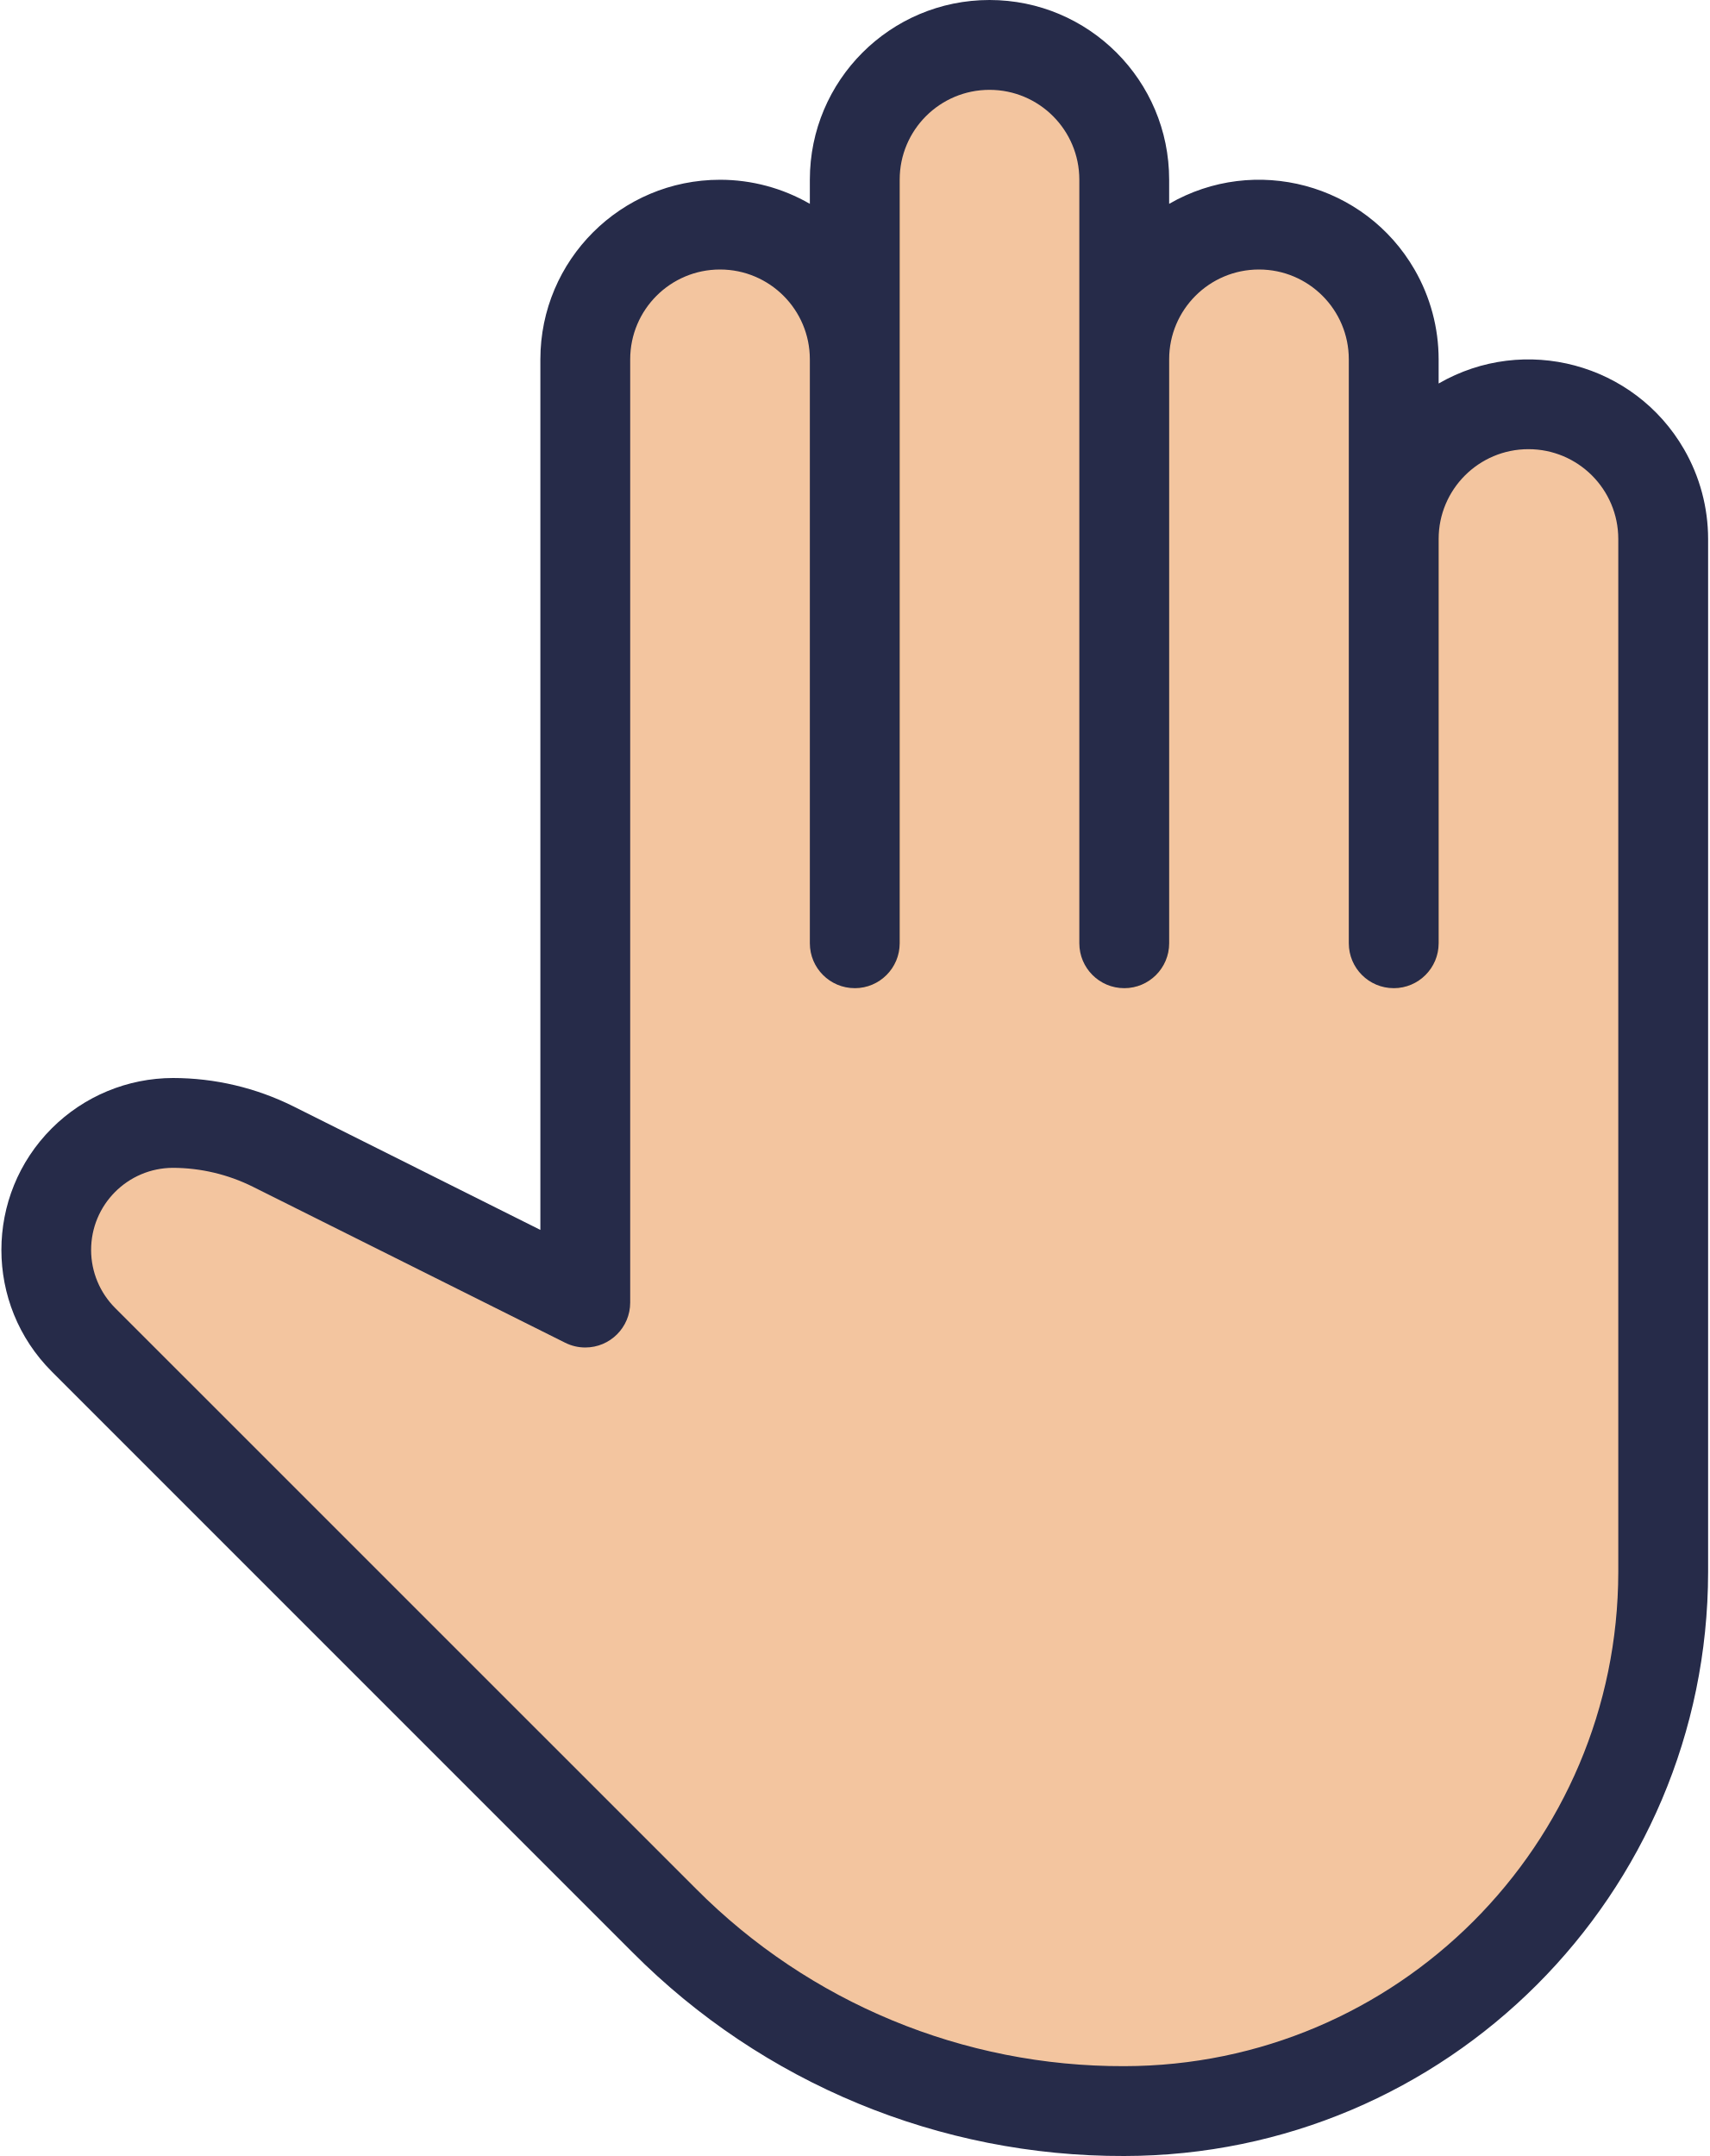
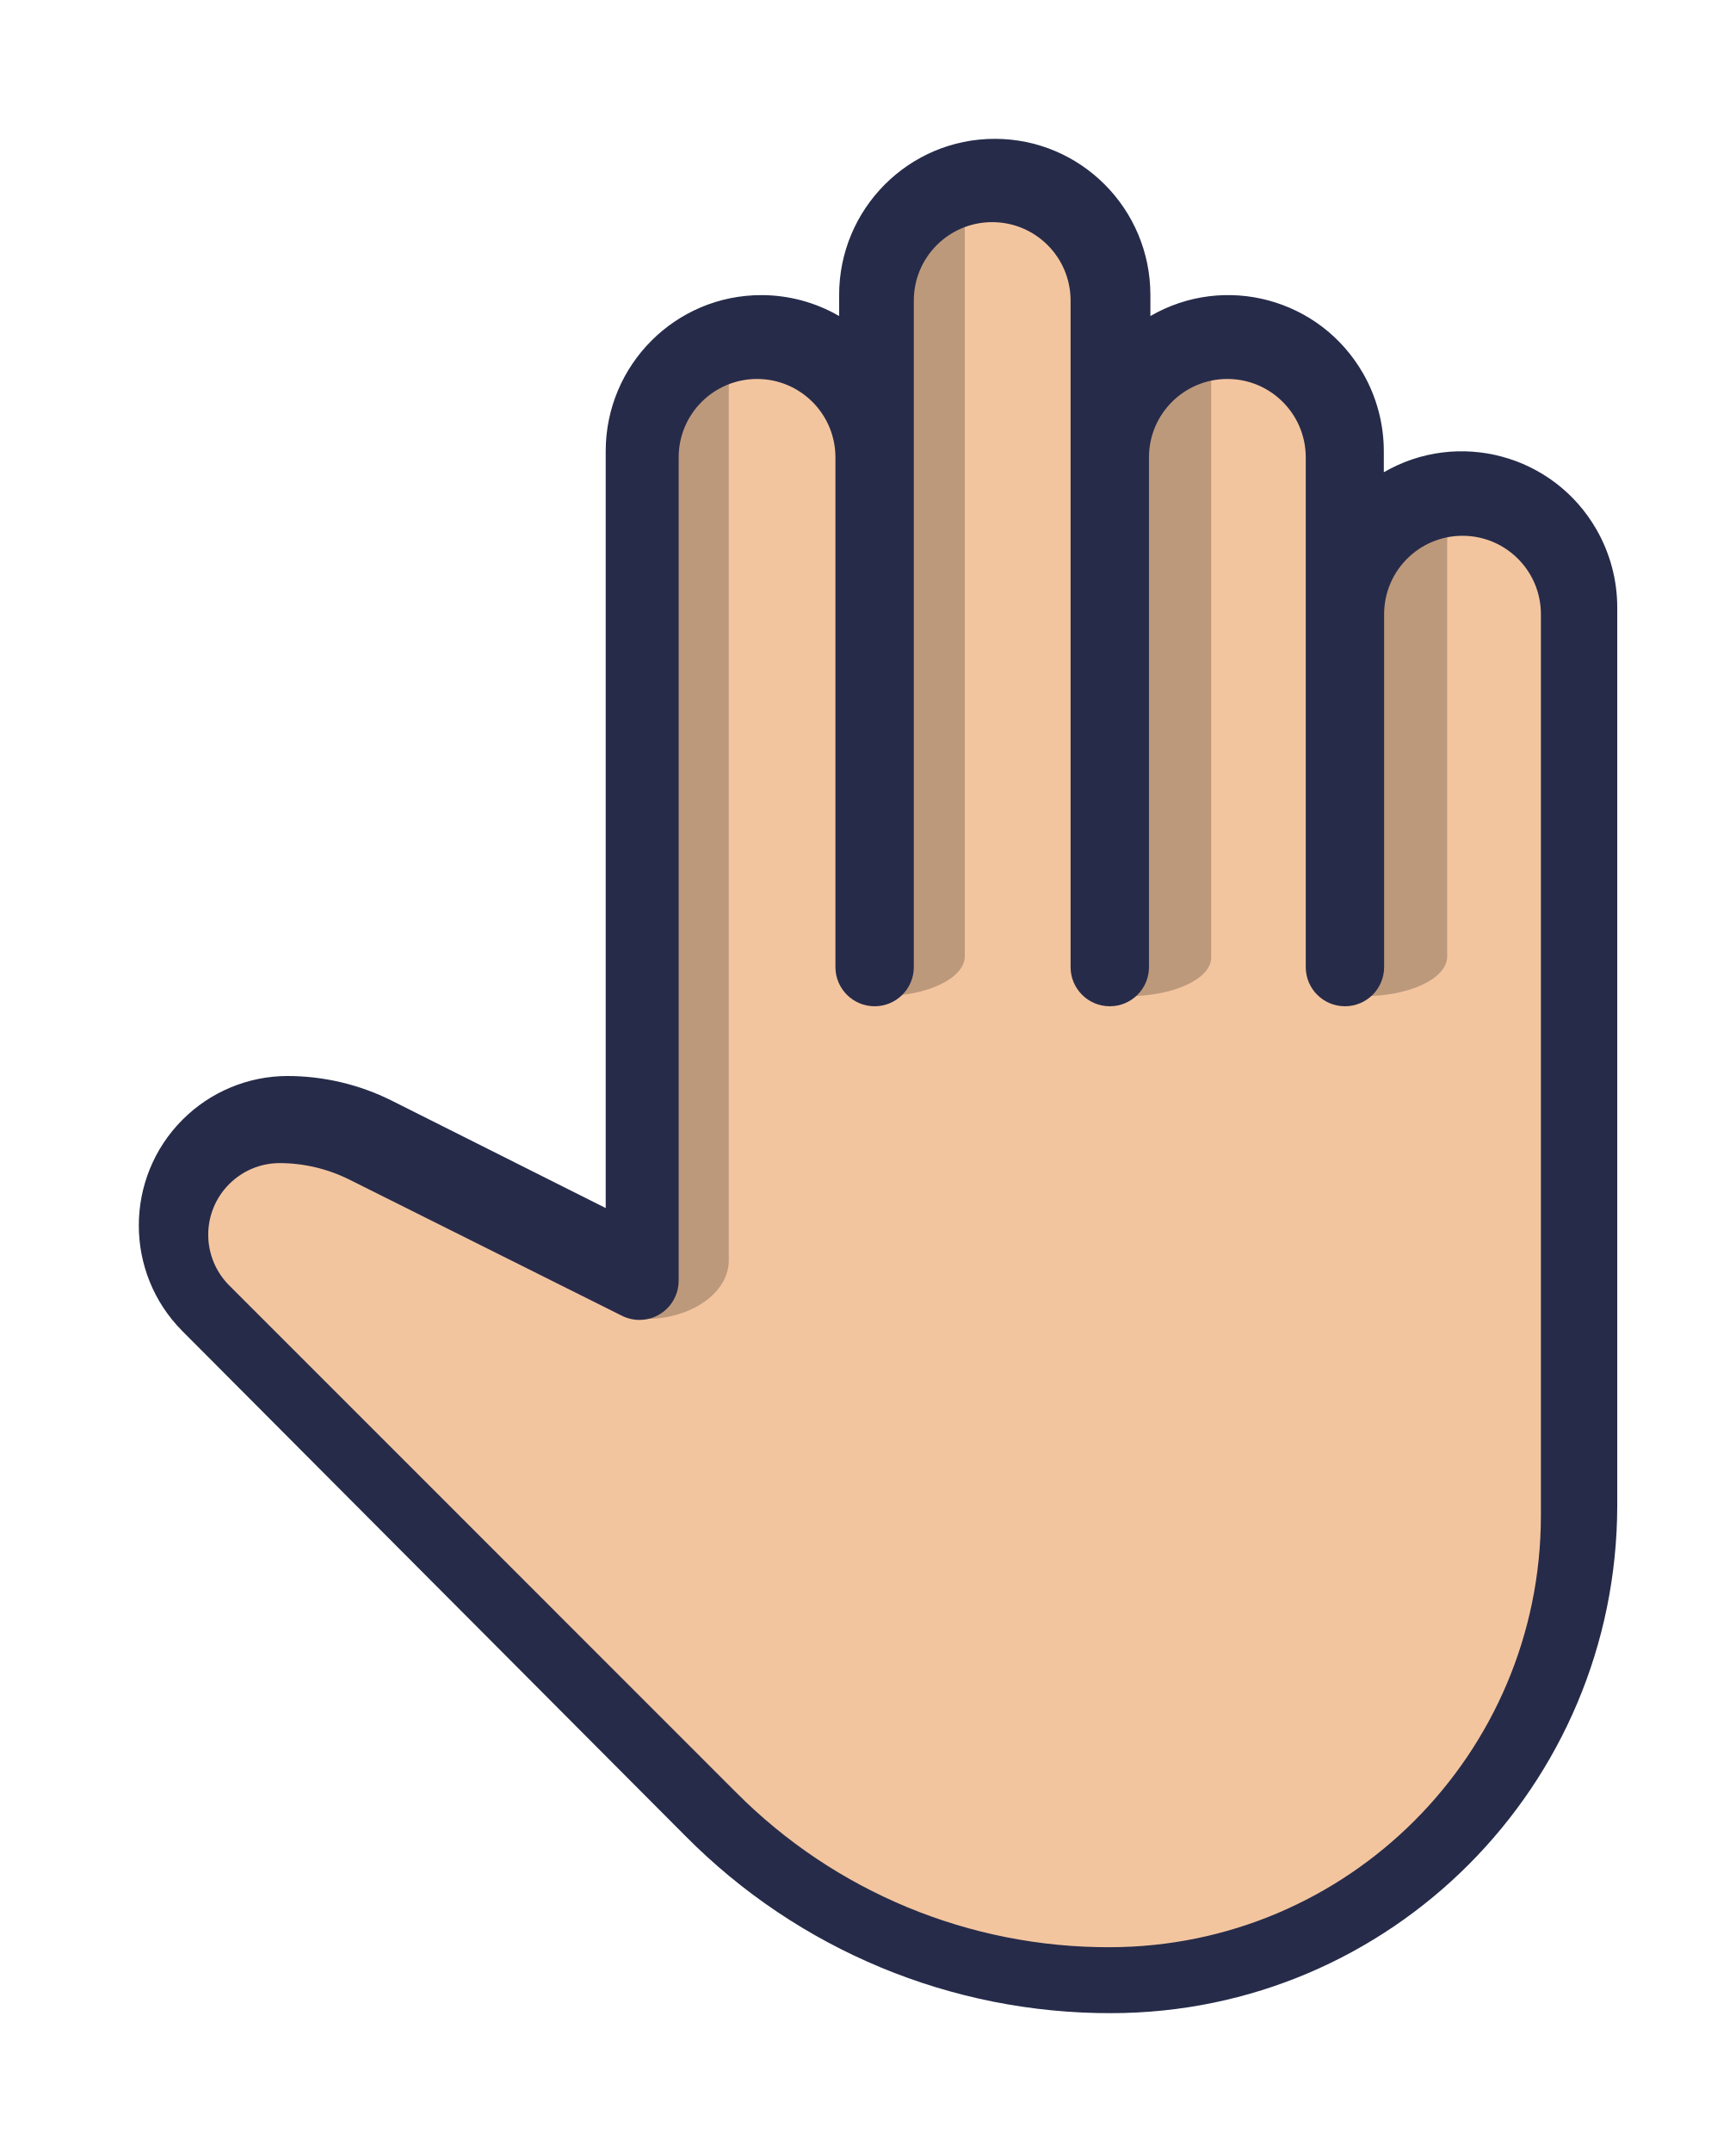
- <svg xmlns="http://www.w3.org/2000/svg" width="406px" height="512px" viewBox="0 0 406 512" version="1.1">
-   <g id="Page-1" stroke="none" stroke-width="1" fill="none" fill-rule="evenodd">
-     <g id="open-hand">
-       <g>
-         <path d="M363.003,96 C345.33,96 331.003,110.327 331.003,128 L331.003,85.333 C331.003,67.66 316.676,53.333 299.003,53.333 C281.33,53.333 267.003,67.66 267.003,85.333 L267.003,42.667 C267.003,24.994 252.676,10.667 235.003,10.667 C217.33,10.667 203.003,24.994 203.003,42.667 L203.003,85.334 C203.003,67.661 188.676,53.334 171.003,53.334 C153.33,53.334 139.003,67.661 139.003,85.334 L139.003,309.334 L64.934,272.299 C57.529,268.596 49.363,266.668 41.083,266.667 C24.47,266.667 11.003,280.134 11.003,296.747 L11.003,296.875 C10.986,304.875 14.157,312.552 19.814,318.208 L157.755,456.149 C186.738,485.103 226.036,501.356 267.003,501.333 C337.695,501.333 395.003,444.025 395.003,373.333 L395.003,128 C395.003,110.327 380.676,96 363.003,96 Z" id="Path" fill="#F3C59F" />
-         <g id="Group" transform="translate(203, 18)" fill="#FFB74D">
-           <path d="M0.002,216.667 C5.893,216.667 10.669,211.891 10.669,206 L10.669,0.987 C3.851,6.963 -0.04,15.601 0.002,24.667 L0.002,216.667 Z" id="Path" />
-           <path d="M64.003,216.667 C69.894,216.667 74.67,211.891 74.67,206 L74.67,43.653 C67.852,49.629 63.961,58.267 64.003,67.333 L64.003,216.667 Z" id="Path" />
-           <path d="M128.003,110 L128.003,216.667 C133.894,216.667 138.67,211.891 138.67,206 L138.67,86.32 C131.852,92.296 127.96,100.934 128.003,110 Z" id="Path" />
-         </g>
-         <path d="M267.003,512 C223.179,512.128 181.126,494.713 150.224,463.637 L12.282,325.696 C-3.659,309.745 -3.652,283.892 12.299,267.951 C19.936,260.319 30.285,256.022 41.082,256 C51.011,256.008 60.802,258.316 69.69,262.741 L128.335,292.074 L128.335,85.333 C128.347,61.769 147.46,42.676 171.024,42.689 C178.506,42.693 185.855,44.664 192.335,48.405 L192.335,42.666 C192.336,19.103 211.438,0 235.003,0 C258.567,0 277.67,19.103 277.67,42.667 L277.67,48.406 C298.077,36.624 324.172,43.616 335.954,64.023 C339.695,70.503 341.666,77.852 341.67,85.334 L341.67,91.073 C362.077,79.291 388.172,86.283 399.954,106.69 C403.695,113.17 405.666,120.519 405.67,128.001 L405.67,373.334 C405.575,449.878 343.547,511.906 267.003,512 Z M41.082,277.333 C30.313,277.363 21.608,286.118 21.639,296.887 C21.654,302.036 23.704,306.97 27.344,310.613 L165.307,448.554 C192.217,475.616 228.839,490.782 267.003,490.666 C331.77,490.584 384.254,438.1 384.336,373.333 L384.336,128 C384.336,116.218 374.785,106.667 363.003,106.667 C351.221,106.667 341.67,116.218 341.67,128 L341.67,224 C341.67,229.891 336.894,234.667 331.003,234.667 C325.112,234.667 320.336,229.891 320.336,224 L320.336,85.333 C320.336,73.551 310.785,64 299.003,64 C287.221,64 277.67,73.551 277.67,85.333 L277.67,224 C277.67,229.891 272.894,234.667 267.003,234.667 C261.112,234.667 256.336,229.891 256.336,224 L256.336,42.667 C256.336,30.885 246.785,21.334 235.003,21.334 C223.221,21.334 213.67,30.885 213.67,42.667 L213.67,224 C213.67,229.891 208.894,234.667 203.003,234.667 C197.112,234.667 192.336,229.891 192.336,224 L192.336,85.333 C192.336,73.551 182.785,64 171.003,64 C159.221,64 149.67,73.551 149.67,85.333 L149.67,309.333 C149.67,315.224 144.894,320 139.003,319.999 C137.344,319.999 135.708,319.612 134.225,318.869 L60.07,281.834 C54.171,278.893 47.673,277.352 41.082,277.333 Z" id="Shape" fill="#262B49" fill-rule="nonzero" />
+ <svg xmlns="http://www.w3.org/2000/svg" width="500px" height="620px" viewBox="0 0 500 620" version="1.1">
+   <g id="open-hand" stroke="none" stroke-width="1" fill="none" fill-rule="evenodd">
+     <g transform="translate(253, 310) rotate(-360) translate(-253, -310) translate(40, 40)">
+       <path d="M376.5,107.246 C358.551,107.246 344,121.894 344,139.963 L344,96.34 C344,78.271 329.449,63.623 311.5,63.623 C293.551,63.623 279,78.271 279,96.34 L279,52.717 C279,34.648 264.449,20 246.5,20 C228.551,20 214,34.648 214,52.717 L214,96.341 C214,78.272 199.449,63.624 181.5,63.624 C163.551,63.624 149,78.272 149,96.341 L149,325.363 L73.774,287.497 C66.253,283.711 57.959,281.74 49.55,281.739 C32.677,281.739 19,295.508 19,312.493 L19,312.624 C18.983,320.804 22.203,328.653 27.949,334.436 L168.045,475.469 C197.481,505.072 237.393,521.69 279,521.666 C350.797,521.666 409,463.073 409,390.796 L409,139.963 C409,121.894 394.449,107.246 376.5,107.246 Z" id="Path" fill="#F3C59F" />
+       <g id="Group" transform="translate(146, 14)" fill="#BD997C">
+         <path d="M68.001,233 C81.255,233 92,227.84 92,221.476 L92,0 C76.66,6.456 67.906,15.788 68.001,25.582 L68.001,233 Z" id="Path" />
+         <path d="M139.001,233 C152.255,233 163,228.004 163,221.841 L163,52 C147.66,58.252 138.906,67.289 139.001,76.773 L139.001,233 Z" id="Path" />
+         <path d="M0.001,326 C13.255,326 24,318.436 24,309.107 L24,52 C8.66,61.464 -0.094,75.144 0.001,89.502 L0.001,326 Z" id="Path-Copy" />
+         <path d="M207.001,118.434 L207.001,233 C220.255,233 231,227.87 231,221.543 L231,93 C215.66,99.419 206.904,108.696 207.001,118.434 Z" id="Path" />
      </g>
+       <path d="M280.265,539.999 C234.207,540.134 190.011,521.767 157.533,488.991 L12.56,343.507 C-4.193,326.684 -4.186,299.417 12.578,282.604 C20.604,274.555 31.481,270.023 42.828,270 C53.263,270.008 63.553,272.442 72.894,277.109 L134.529,308.046 L134.529,90 C134.541,65.147 154.628,45.01 179.394,45.023 C187.257,45.028 194.981,47.106 201.791,51.052 L201.791,44.999 C201.792,20.148 221.868,0 246.634,0 C271.399,0 291.476,20.148 291.476,45 L291.476,51.053 C312.923,38.627 340.348,46.001 352.73,67.524 C356.662,74.359 358.734,82.109 358.738,90.001 L358.738,96.053 C380.185,83.627 407.61,91.001 419.993,112.524 C423.924,119.359 425.996,127.11 426,135.001 L426,393.75 C425.9,474.48 360.71,539.9 280.265,539.999 Z M40.585,295.09 C29.184,295.122 19.967,304.393 20,315.797 C20.016,321.249 22.186,326.474 26.04,330.332 L172.106,476.405 C200.597,505.062 239.37,521.122 279.775,520.999 C348.347,520.912 403.913,465.335 404,396.749 L404,136.954 C404,124.477 393.888,114.363 381.414,114.363 C368.94,114.363 358.828,124.477 358.828,136.954 L358.828,238.613 C358.828,244.852 353.772,249.909 347.534,249.909 C341.297,249.909 336.241,244.852 336.241,238.613 L336.241,91.772 C336.241,79.295 326.129,69.181 313.655,69.181 C301.181,69.181 291.069,79.295 291.069,91.772 L291.069,238.613 C291.069,244.852 286.012,249.909 279.775,249.909 C273.538,249.909 268.482,244.852 268.482,238.613 L268.482,46.591 C268.482,34.114 258.37,24 245.896,24 C233.422,24 223.31,34.114 223.31,46.591 L223.31,238.613 C223.31,244.852 218.253,249.909 212.016,249.909 C205.779,249.909 200.723,244.852 200.723,238.613 L200.723,91.772 C200.723,79.295 190.611,69.181 178.137,69.181 C165.663,69.181 155.551,79.295 155.551,91.772 L155.551,328.977 C155.551,335.215 150.494,340.272 144.257,340.271 C142.501,340.271 140.769,339.862 139.199,339.075 L60.688,299.857 C54.443,296.742 47.563,295.11 40.585,295.09 Z" id="Shape" fill="#262B49" fill-rule="nonzero" />
    </g>
  </g>
</svg>
